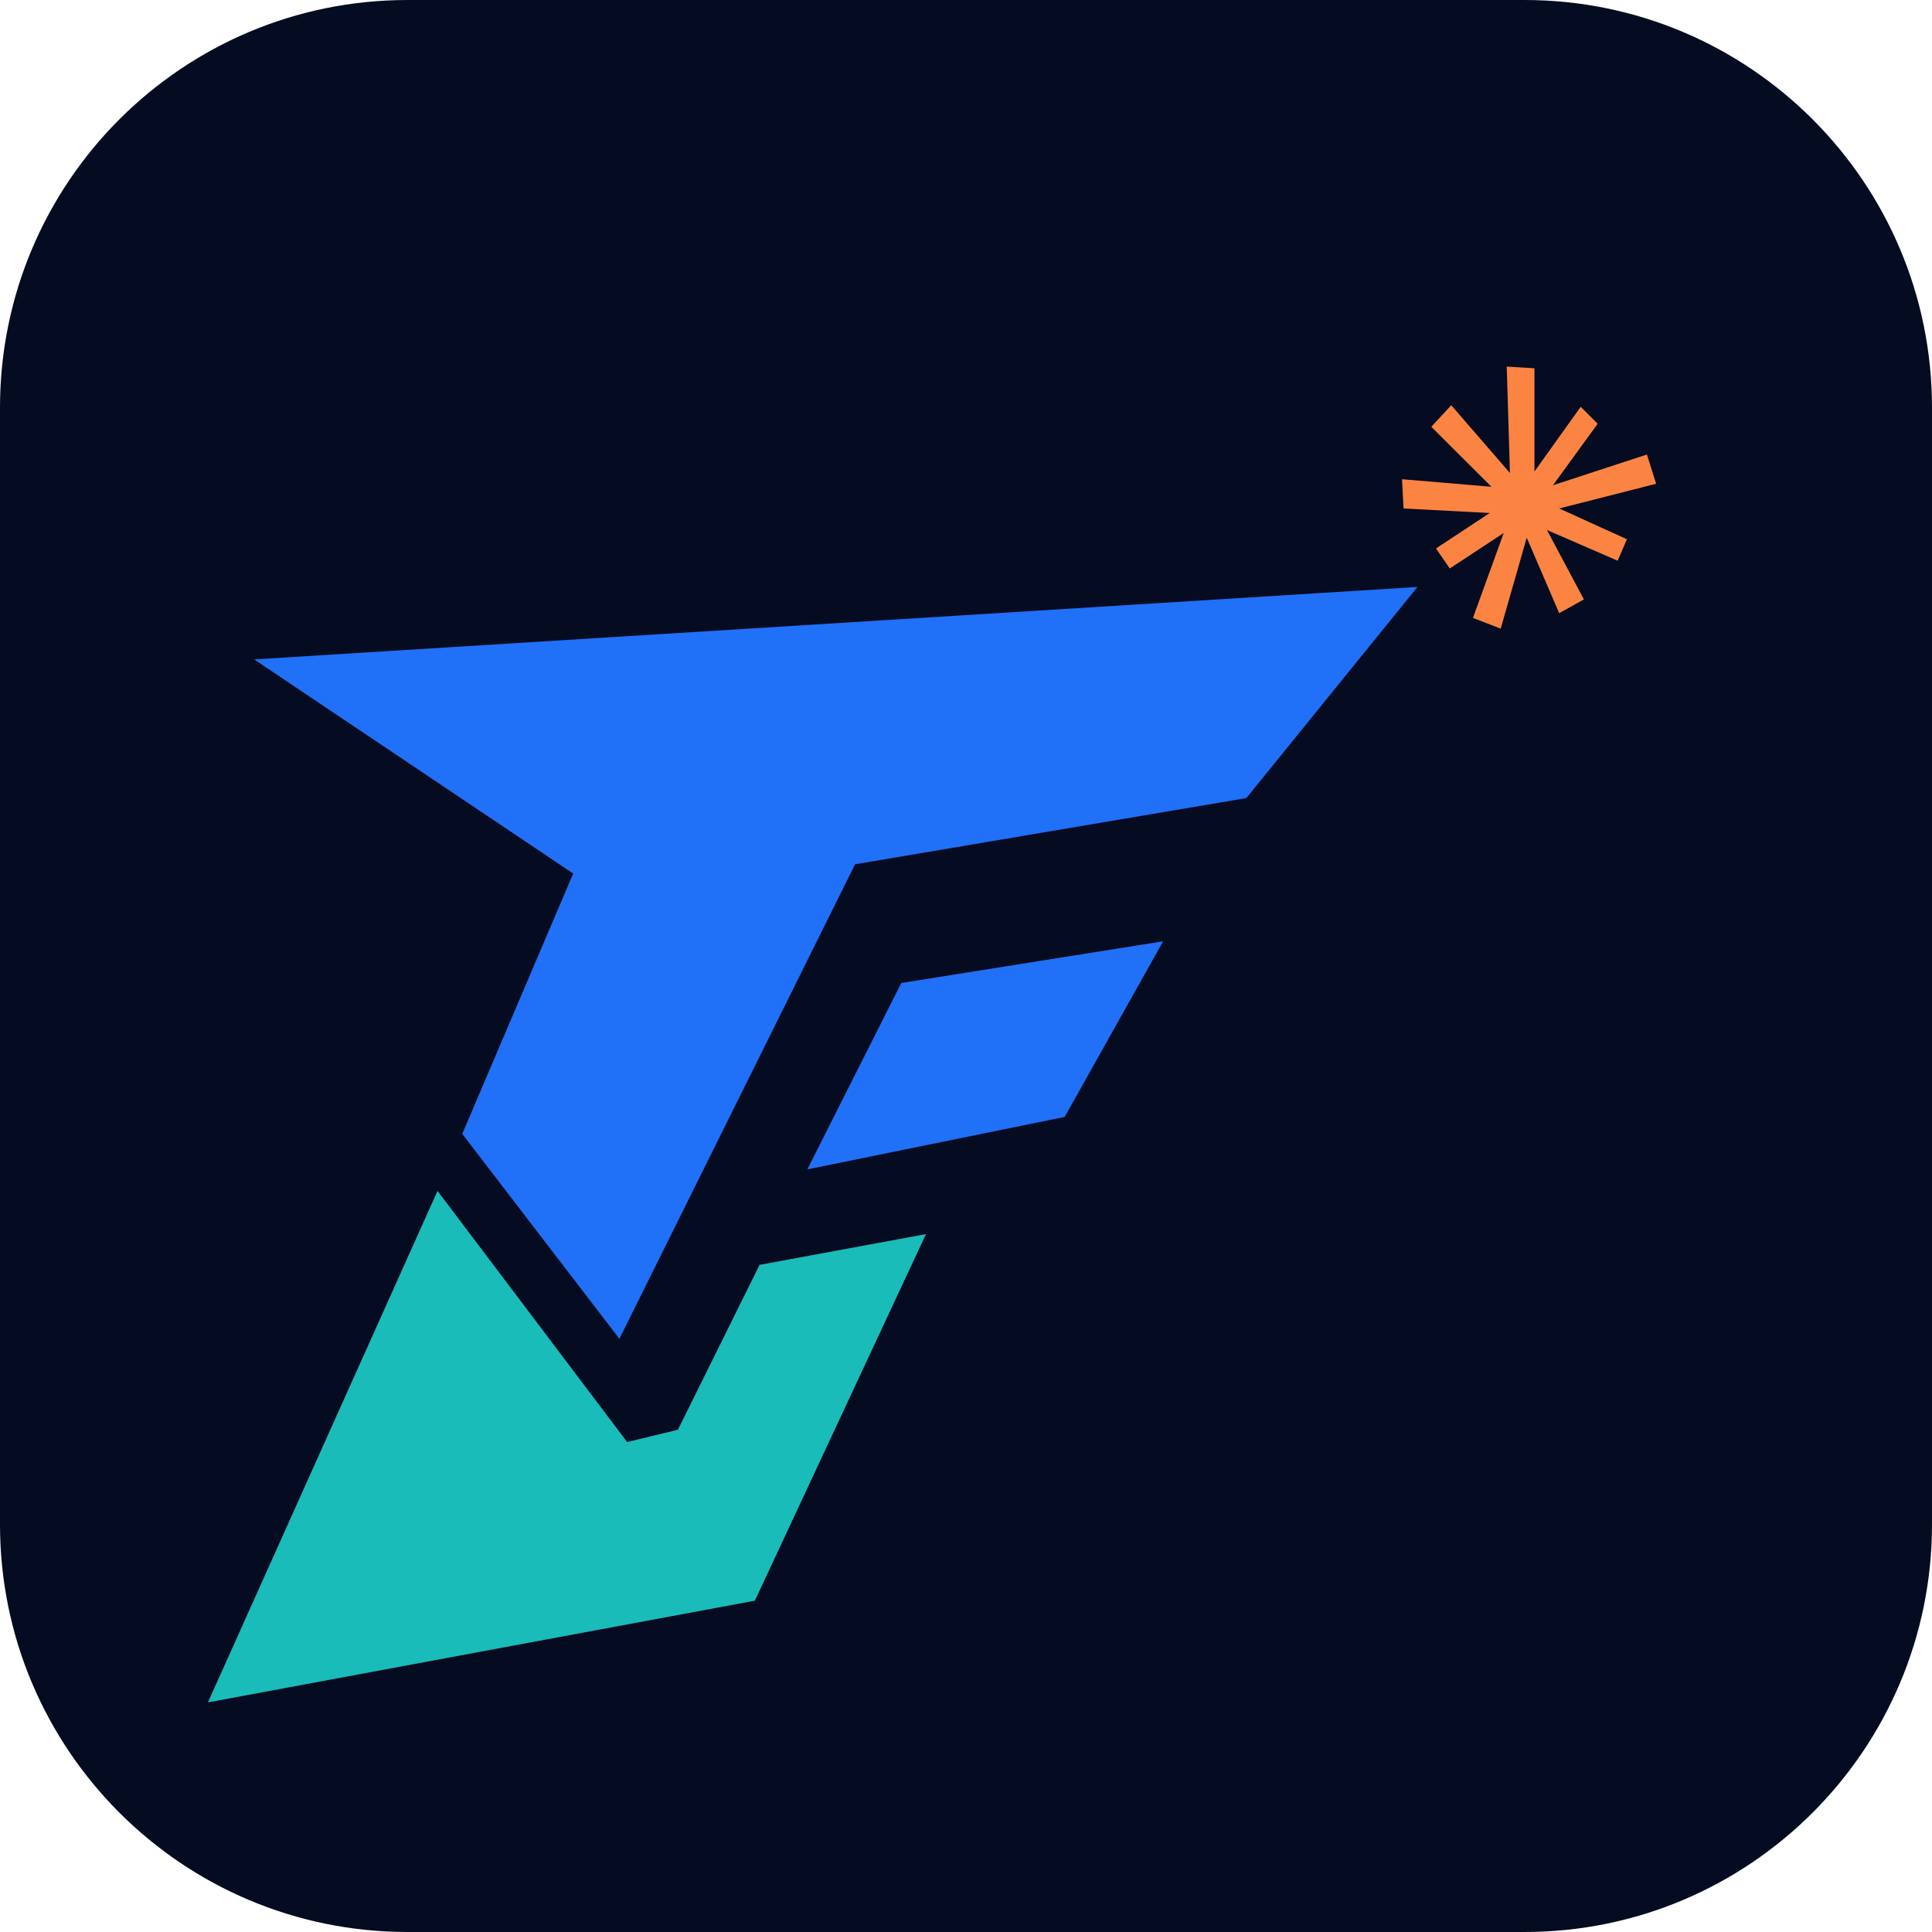
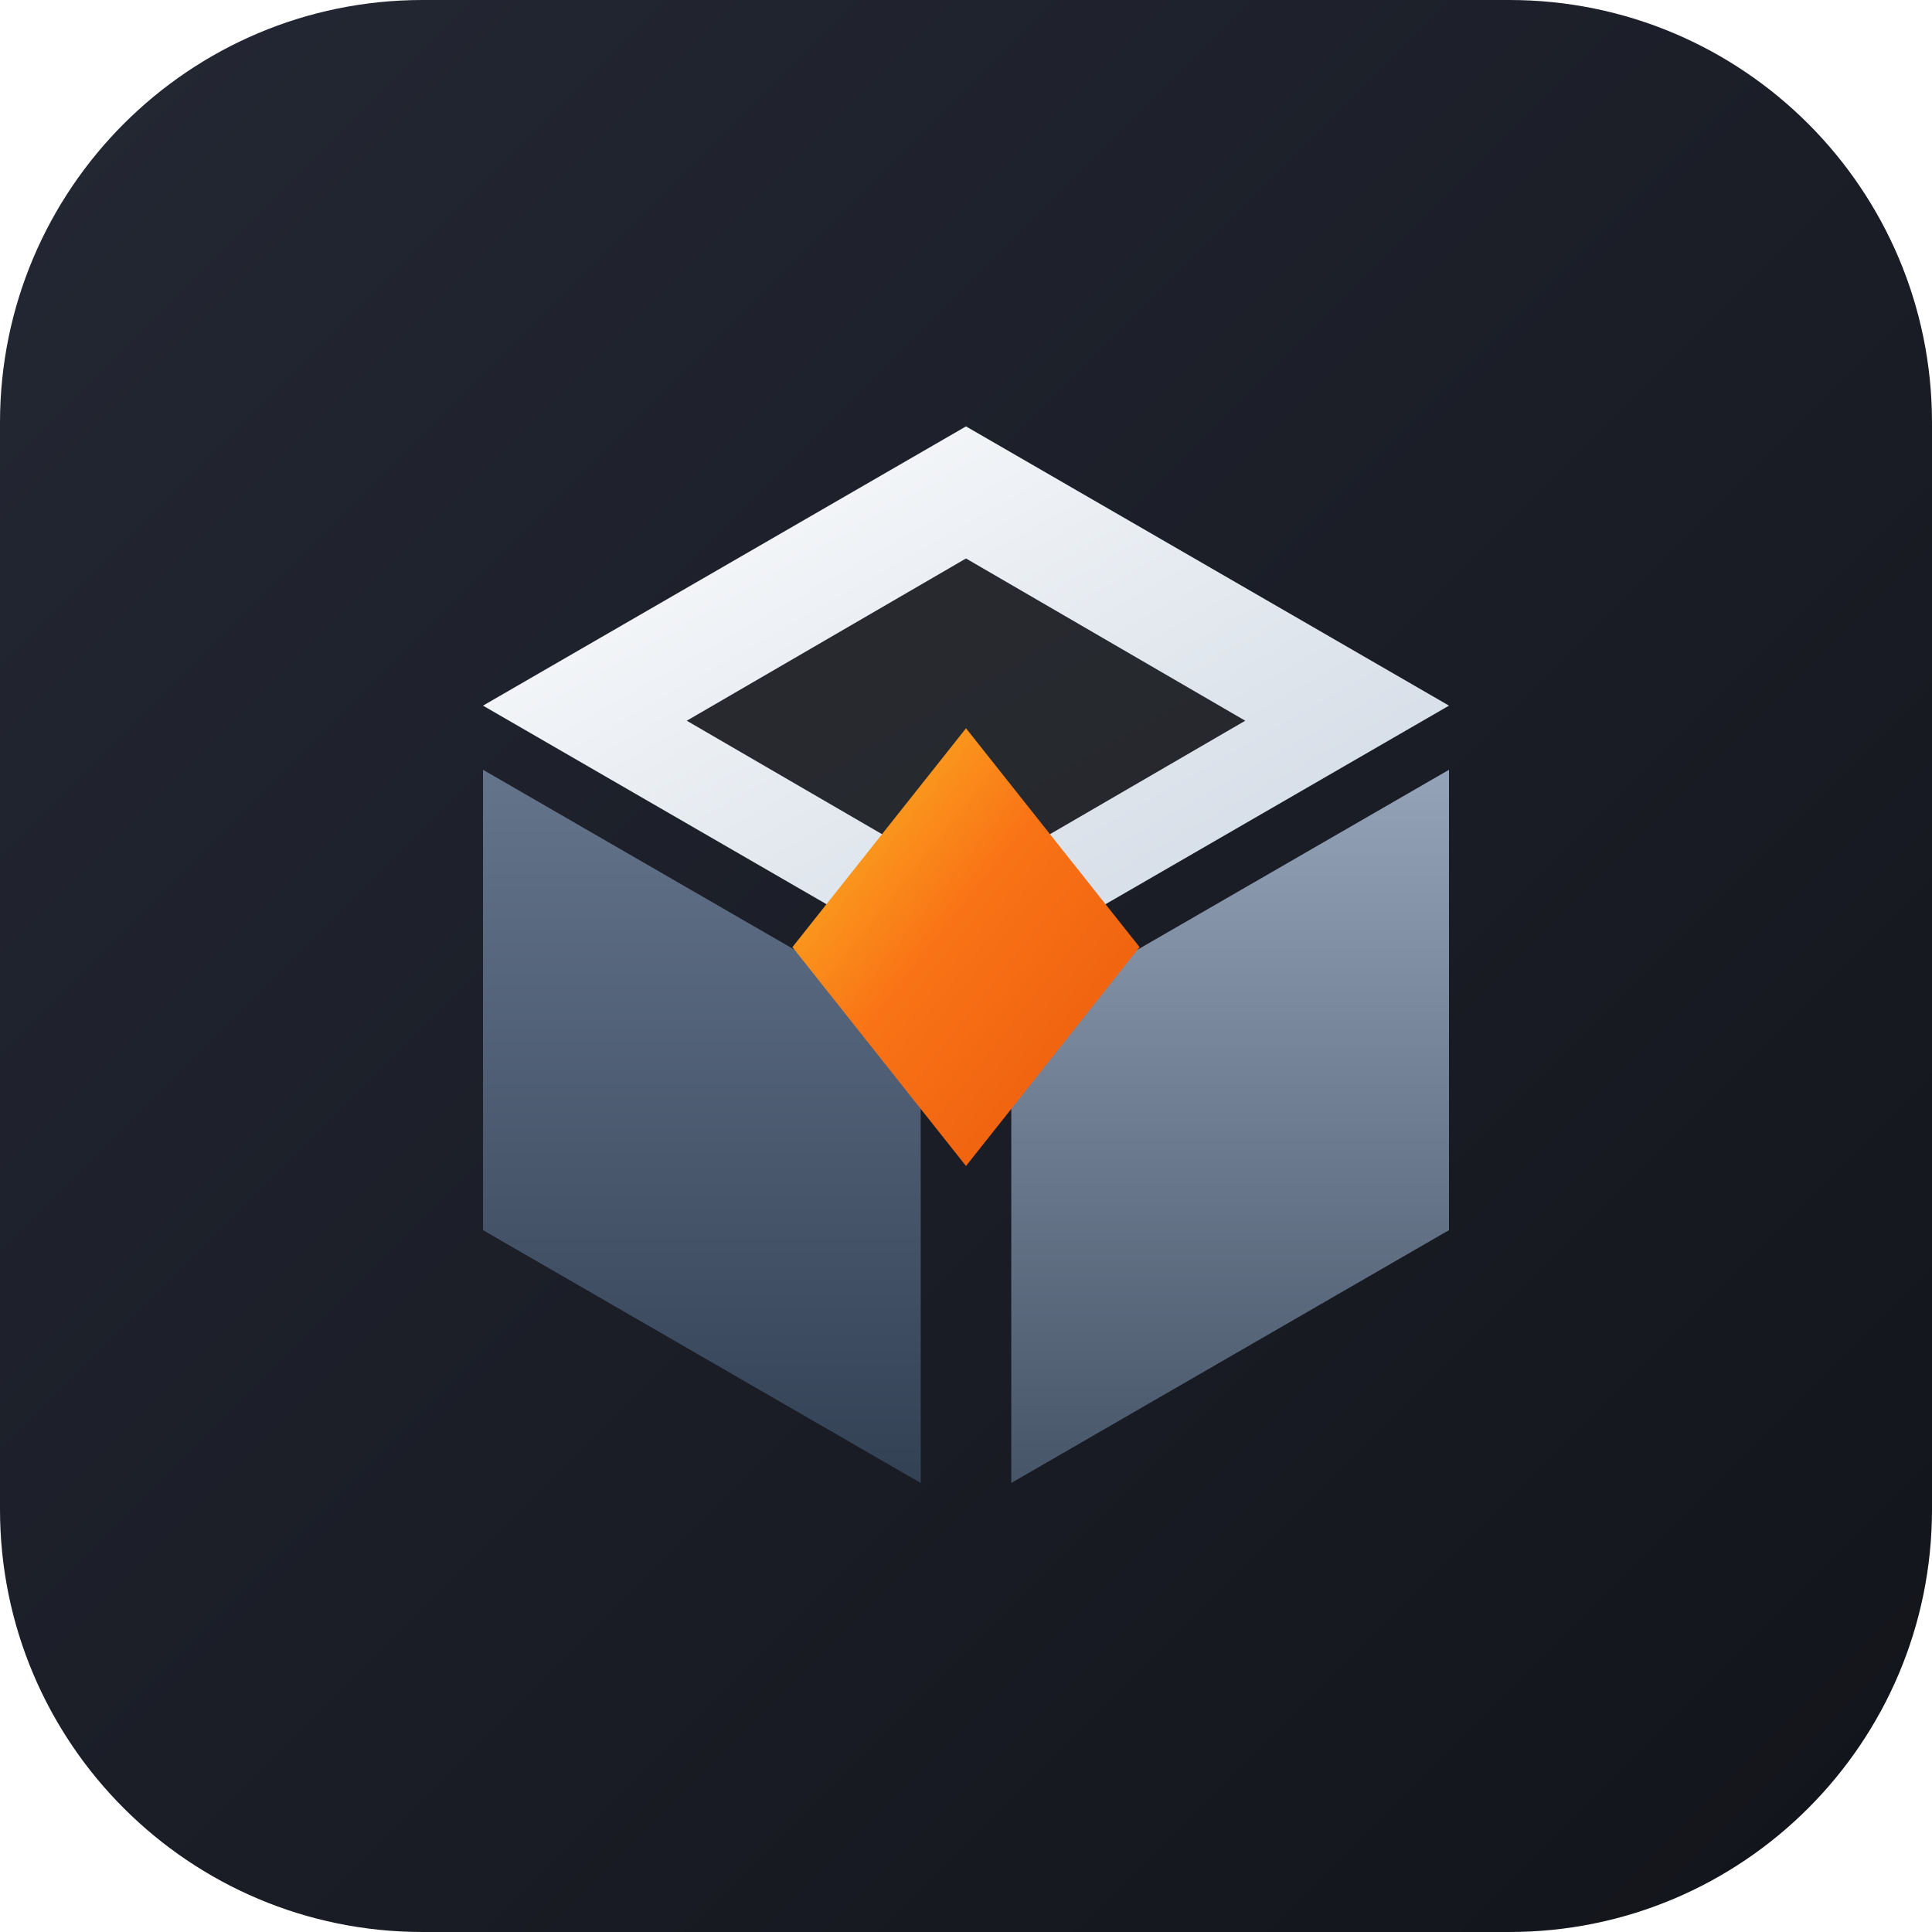
<svg xmlns="http://www.w3.org/2000/svg" viewBox="0 0 1024 1024">
-   <rect width="1024" height="1024" rx="216" fill="#050B20" />
-   <path d="M751.3 311.1 134.7 349.5 303.8 463 245 601 328.3 709.6 453.2 458.1 660.6 423Z" fill="#2070F8" />
-   <path d="M616.5 498.9 477.7 521 427.9 619.8 564.3 592Z" fill="#2070F8" />
-   <path d="M490.8 654.1 402.6 670.4 359.3 757.8 332.4 764.3 231.9 631.2 110.2 902.3 400.1 848.4Z" fill="#19BCB9" />
-   <path d="M813.3 195.2 798.6 194.3 800.3 250.7 769.2 214.8 758.6 226.2 790.5 258 743.1 254 743.9 269.5 789.6 271.9 761.1 290.7 768.4 301.3 797 282.5 780.7 327.5 795.4 333.2 809.2 285 826.4 325 839.5 317.7 819.9 280.9 857.4 297.2 862.3 285.8 826.4 269.5 877.8 256.4 872.9 240.9 823.1 257.2 846.8 224.6 837.8 215.6 813.3 249.9Z" fill="#FC8442" />
+   <defs>
+     <linearGradient id="fav-bg" x1="0%" y1="0%" x2="100%" y2="100%">
+       <stop offset="0%" stop-color="#242834" />
+       <stop offset="100%" stop-color="#12141a" />
+     </linearGradient>
+     <linearGradient id="fav-steel-top" x1="0%" y1="0%" x2="100%" y2="100%">
+       <stop offset="0%" stop-color="#ffffff" />
+       <stop offset="100%" stop-color="#cbd5e1" />
+     </linearGradient>
+     <linearGradient id="fav-steel-l" x1="0%" y1="0%" x2="0%" y2="100%">
+       <stop offset="0%" stop-color="#64748b" />
+       <stop offset="100%" stop-color="#334155" />
+     </linearGradient>
+     <linearGradient id="fav-steel-r" x1="0%" y1="0%" x2="0%" y2="100%">
+       <stop offset="0%" stop-color="#94a3b8" />
+       <stop offset="100%" stop-color="#475569" />
+     </linearGradient>
+     <linearGradient id="fav-core" x1="0%" y1="0%" x2="100%" y2="100%">
+       <stop offset="0%" stop-color="#fbbf24" />
+       <stop offset="45%" stop-color="#f97316" />
+       <stop offset="100%" stop-color="#ea580c" />
+     </linearGradient>
+   </defs>
+   <rect width="1024" height="1024" rx="224" fill="url(#fav-bg)" />
+   <g transform="translate(0, 10)">
+     <path d="M512 216 L768 364 L512 512 L256 364 Z" fill="url(#fav-steel-top)" />
+     <path d="M512 286 L660 372 L512 458 L364 372 Z" fill="#12141a" opacity="0.9" />
+     <path d="M256 398 L488 532 L488 776 L256 642 Z" fill="url(#fav-steel-l)" />
+     <path d="M536 532 L768 398 L768 642 L536 776 Z" fill="url(#fav-steel-r)" />
+     <path d="M512 376 L604 492 L512 608 L420 492 Z" fill="url(#fav-core)" />
+   </g>
</svg>
